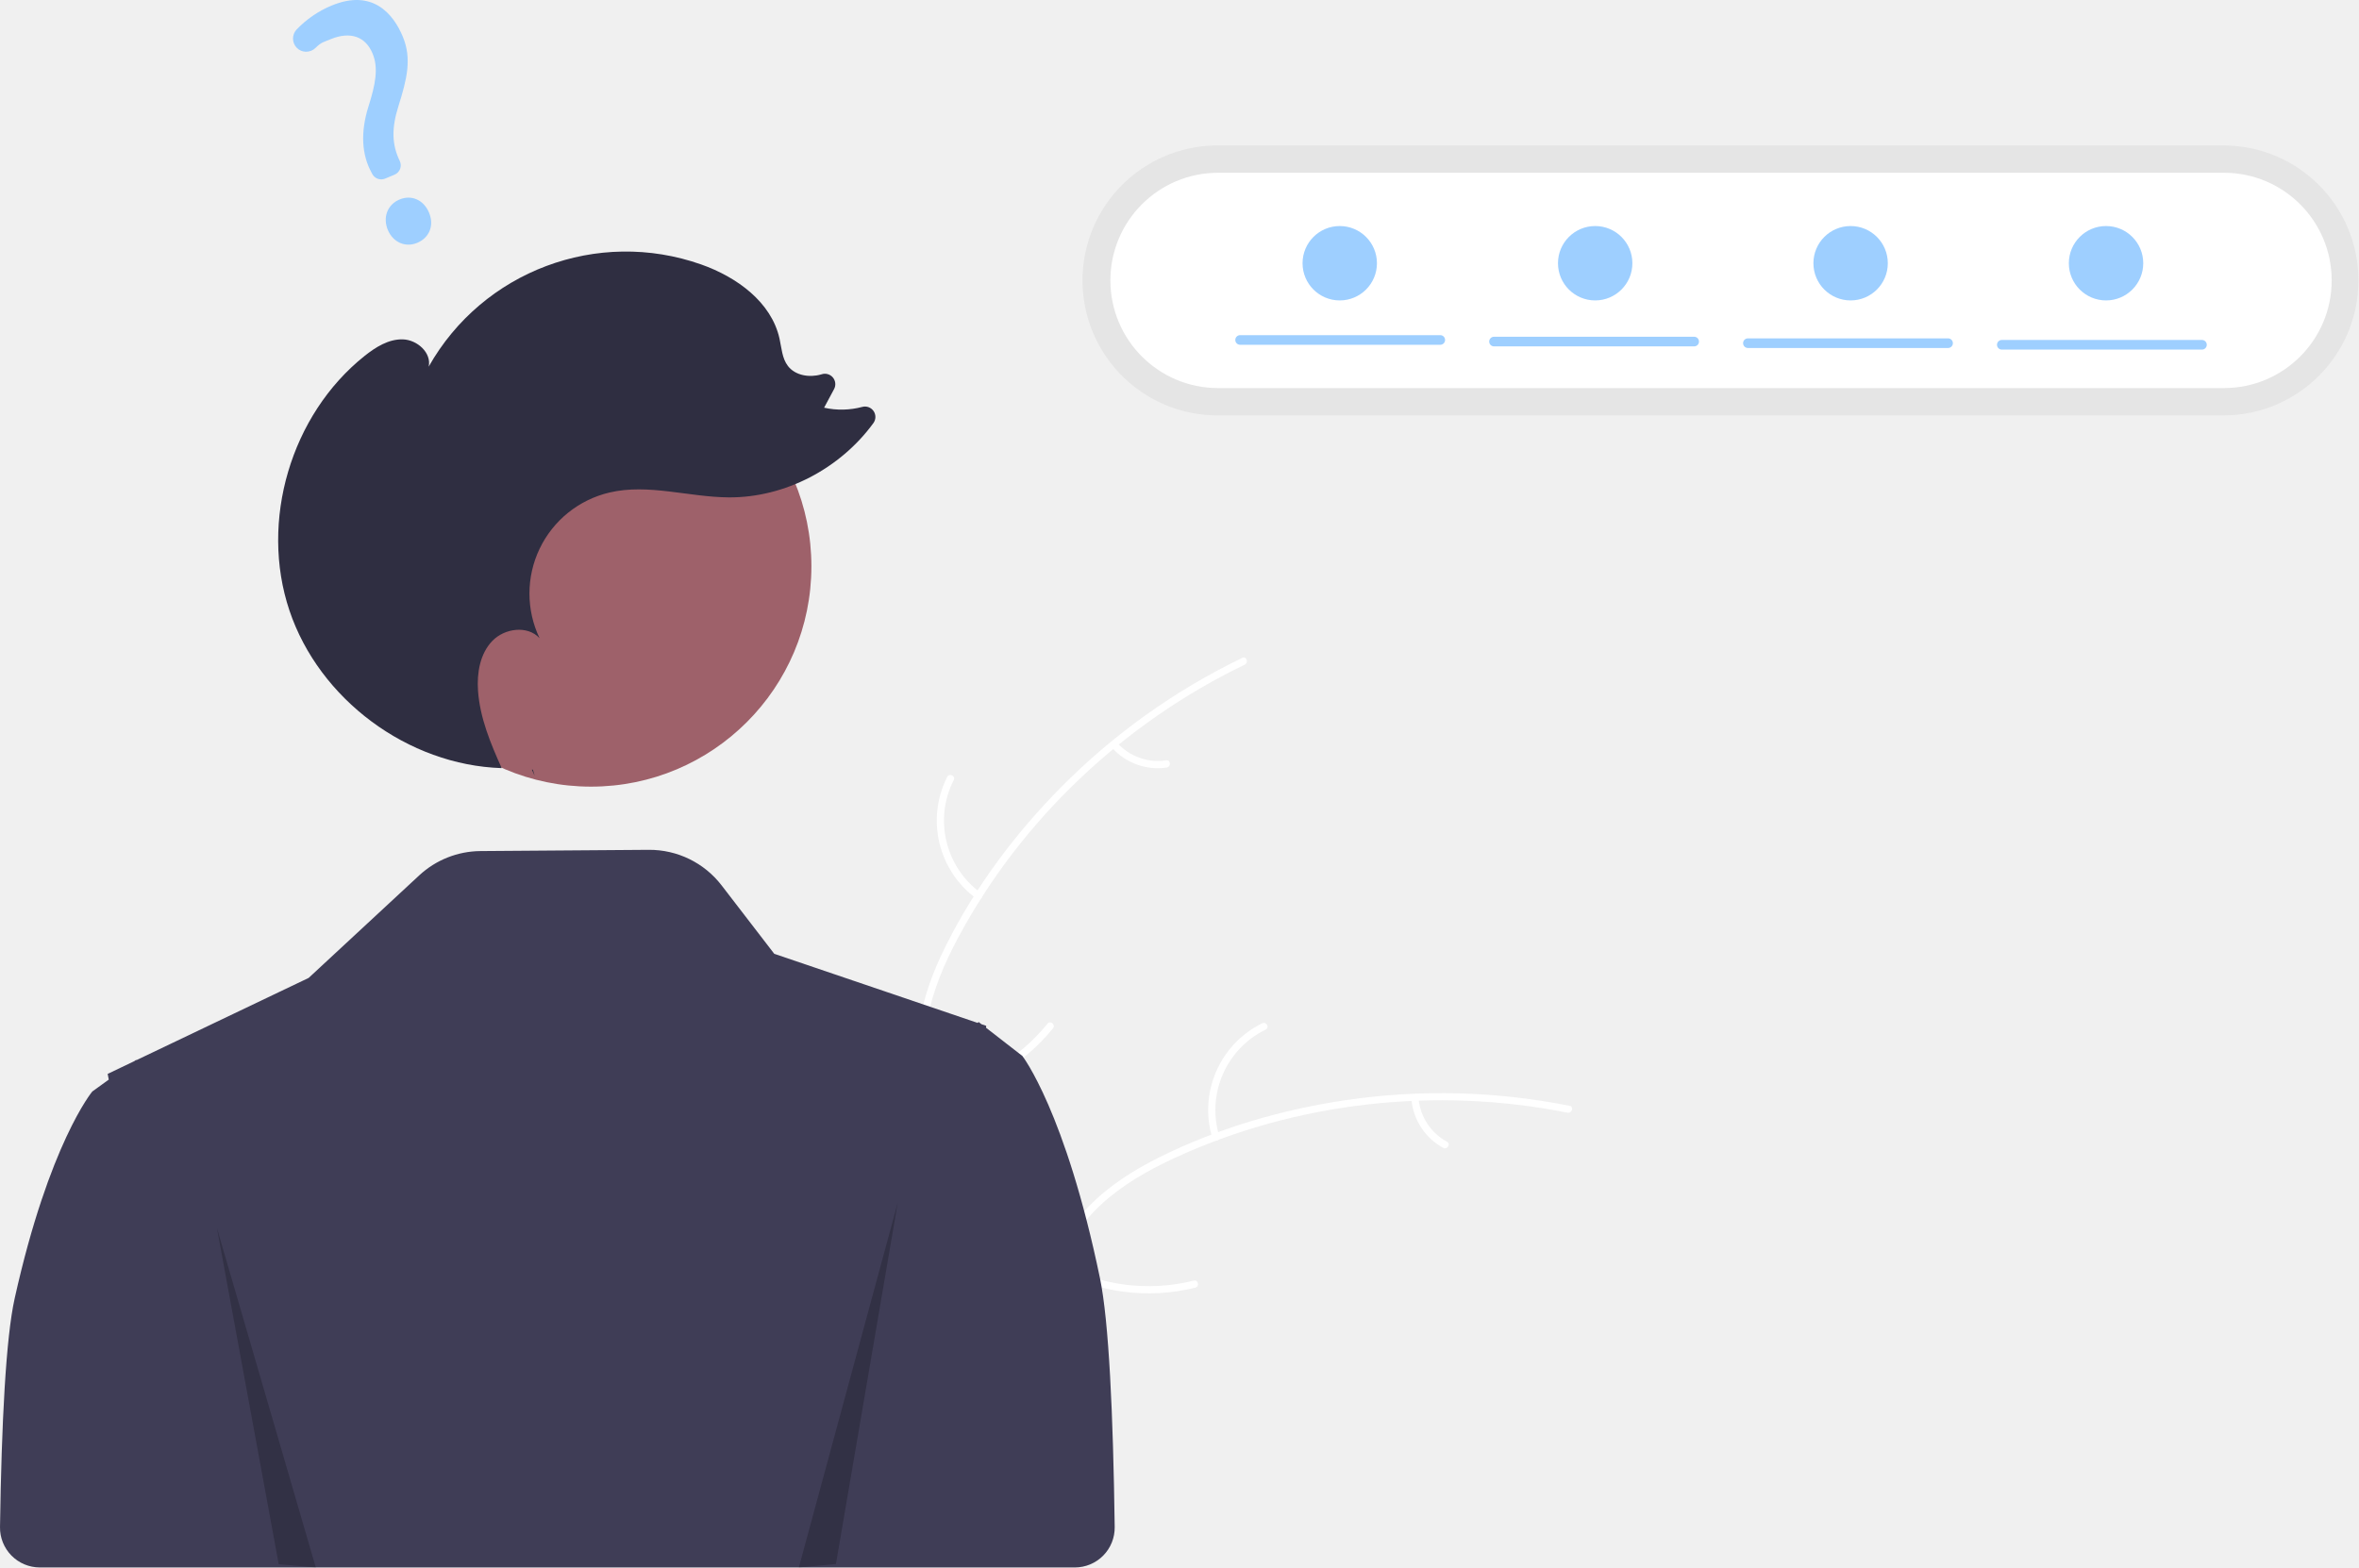
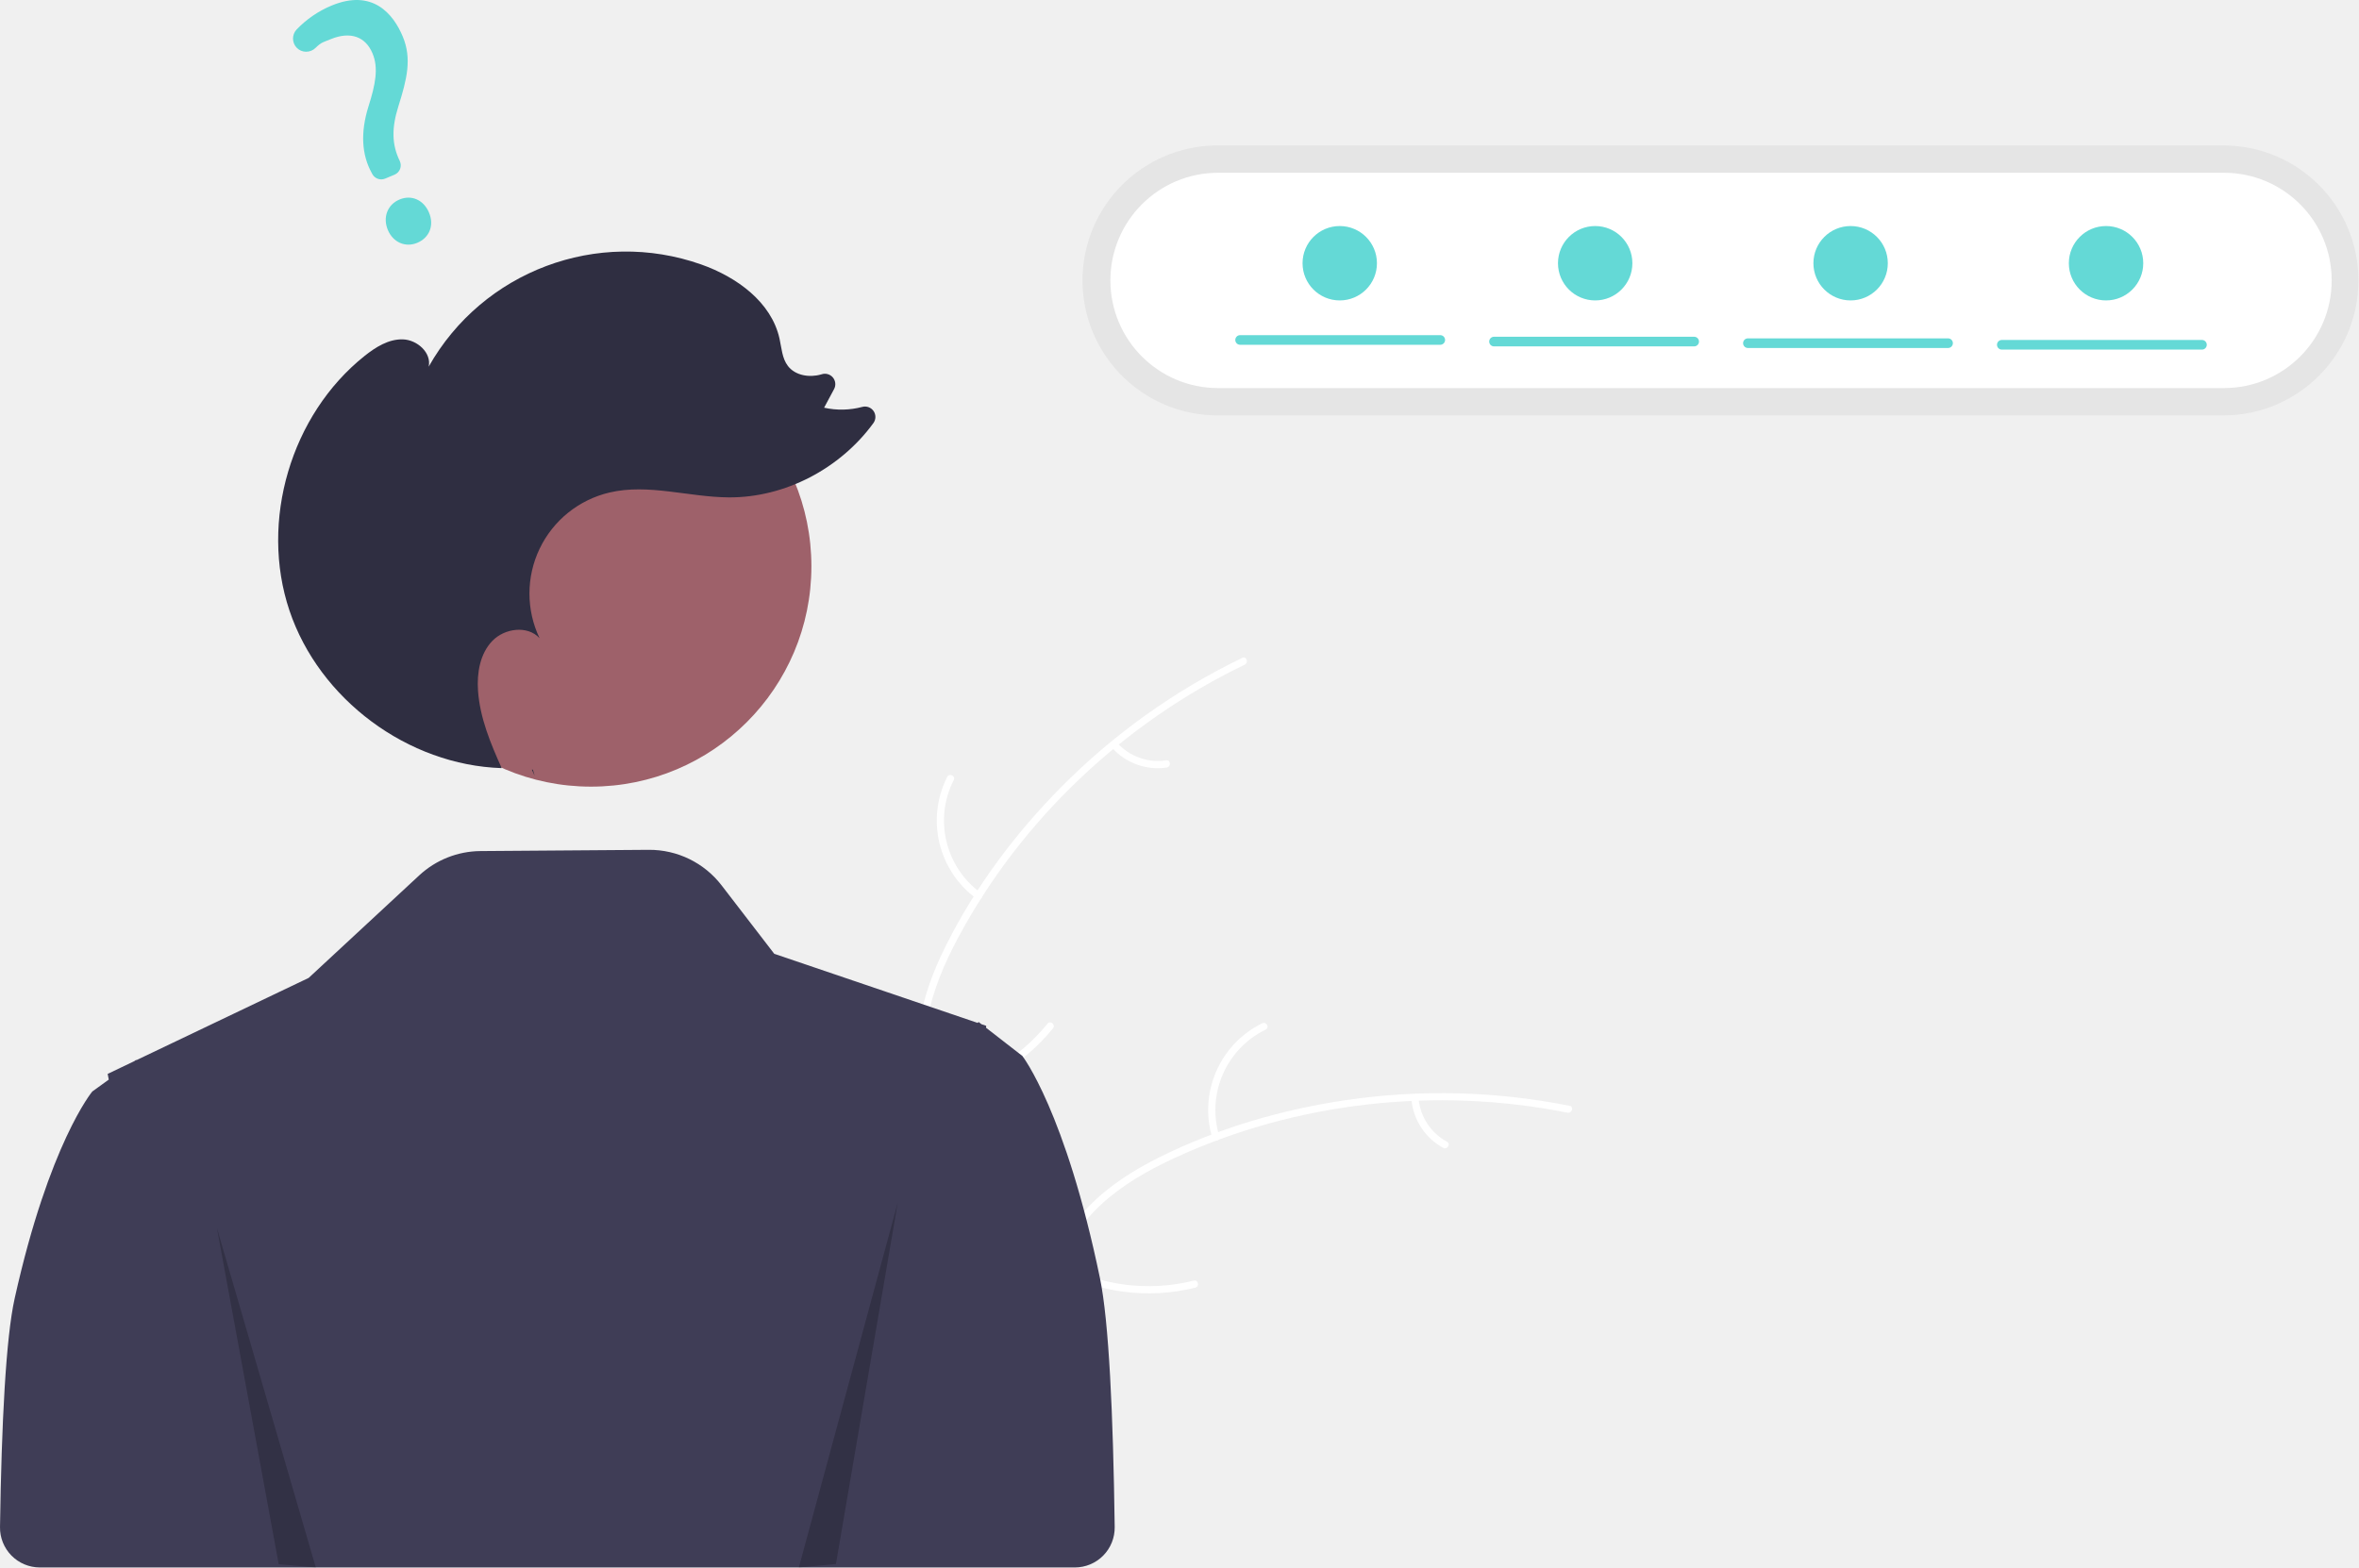
<svg xmlns="http://www.w3.org/2000/svg" data-name="Layer 1" width="951.235" height="632.162" viewBox="0 0 951.235 632.162">
  <path d="M465.591,496.884c32.599-57.345,94.782-101.377,160.608-97.135a303.919,303.919,0,0,0-79.931,192.744c-1.081,27.644.595,58.502-17.759,79.201-11.42,12.88-28.877,19.117-46.04,20.426-17.164,1.308-34.324-1.793-51.259-4.881l-4.108,1.261C425.537,622.556,432.992,554.23,465.591,496.884Z" transform="translate(-124.3823 -133.0693)" fill="#f0f0f0" />
  <path d="M626.297,401.13C577.62,424.563,536.113,463.7,510.633,511.429c-5.509,10.319-10.199,21.266-12.244,32.841-2.047,11.58-.617,22.603,3.338,33.602,3.616,10.055,8.479,19.921,9.588,30.68,1.169,11.34-3.004,21.944-10.515,30.359-9.19,10.296-21.531,16.677-33.817,22.497-13.641,6.462-27.912,12.958-37.573,25.019-1.171,1.461-3.37-.441-2.201-1.9,16.809-20.983,45.583-24.928,65.536-41.831,9.31-7.887,16.3-18.628,15.859-31.214-.386-11.005-5.392-21.184-9.141-31.333-3.937-10.657-5.9-21.372-4.488-32.734,1.444-11.622,5.716-22.776,10.937-33.191,11.774-23.488,27.887-45.051,46.345-63.691a264.375,264.375,0,0,1,73.099-52.155c1.681-.809,2.612,1.947.942,2.751Z" transform="translate(-124.3823 -133.0693)" fill="#fff" />
  <path d="M518.097,495.478a38.974,38.974,0,0,1-11.761-49.077c.851-1.666,3.48-.421,2.627,1.247a36.089,36.089,0,0,0,11.033,45.63c1.515,1.097-.393,3.291-1.9,2.201Z" transform="translate(-124.3823 -133.0693)" fill="#fff" />
  <path d="M499.222,573.016A75.118,75.118,0,0,0,546.783,545.906c1.176-1.457,3.375.444,2.201,1.9A78.134,78.134,0,0,1,499.435,575.915c-1.855.266-2.058-2.635-.213-2.899Z" transform="translate(-124.3823 -133.0693)" fill="#fff" />
  <path d="M574.907,432.685a22.061,22.061,0,0,0,19.718,7.03c1.851-.289,2.052,2.612.213,2.899a24.721,24.721,0,0,1-21.83-7.728,1.502,1.502,0,0,1-.151-2.05,1.461,1.461,0,0,1,2.05-.151Z" transform="translate(-124.3823 -133.0693)" fill="#fff" />
  <path d="M757.173,580.652c-1.151.213-2.302.427-3.463.662a290.53,290.53,0,0,0-45.425,12.557c-1.149.4-2.308.823-3.443,1.255a306.284,306.284,0,0,0-96.329,58.622,297.44,297.44,0,0,0-31.2,32.695c-13.196,16.123-26.221,34.654-43.465,45.166a51.028,51.028,0,0,1-5.552,3.01l-99.338-41.204c-.179-.207-.368-.392-.548-.599l-4.041-1.464c.451-.636.932-1.287,1.383-1.923.26-.37.542-.731.802-1.102.18-.244.362-.488.511-.718.06-.081.121-.162.171-.221.149-.23.311-.429.451-.636q4.02-5.465,8.13-10.892c.009-.023.009-.023.041-.036,20.951-27.516,44.382-53.525,71.017-75.151.802-.65,1.611-1.324,2.458-1.955a283.824,283.824,0,0,1,38.364-25.951,250.912,250.912,0,0,1,22.758-11.253A208.652,208.652,0,0,1,633.669,545.389c43.431-4.033,87.669,5.869,120.98,33.154C755.5,579.241,756.331,579.931,757.173,580.652Z" transform="translate(-124.3823 -133.0693)" fill="#f0f0f0" />
  <path d="M756.427,581.82c-52.975-10.597-109.678-4.339-158.759,18.43-10.611,4.923-20.947,10.84-29.549,18.85-8.606,8.014-14.101,17.676-17.565,28.839-3.167,10.205-5.224,21.011-10.816,30.269-5.895,9.758-15.61,15.712-26.674,17.909-13.537,2.688-27.232.352-40.545-2.397-14.782-3.053-30.088-6.459-45.063-2.646-1.814.462-2.425-2.381-.613-2.842,26.055-6.634,51.404,7.541,77.512,6.058,12.183-.692,24.23-5.06,31.455-15.374,6.318-9.019,8.449-20.16,11.566-30.521,3.273-10.879,8.157-20.616,16.124-28.838,8.151-8.41,18.277-14.744,28.715-19.916,23.542-11.665,49.39-19.181,75.35-22.951a264.375,264.375,0,0,1,89.766,2.367c1.83.366.913,3.127-.905,2.763Z" transform="translate(-124.3823 -133.0693)" fill="#fff" />
  <path d="M613.231,592.008a38.974,38.974,0,0,1,20.158-46.266c1.682-.817,3.032,1.759,1.347,2.577a36.089,36.089,0,0,0-18.663,43.076c.549,1.788-2.296,2.391-2.842.613Z" transform="translate(-124.3823 -133.0693)" fill="#fff" />
  <path d="M551.478,642.554a75.118,75.118,0,0,0,54.296,6.99c1.816-.456,2.427,2.387.613,2.842a78.135,78.135,0,0,1-56.485-7.388c-1.641-.905-.057-3.343,1.576-2.443Z" transform="translate(-124.3823 -133.0693)" fill="#fff" />
  <path d="M696.396,576.075a22.061,22.061,0,0,0,11.511,17.484c1.652.884.066,3.321-1.576,2.443a24.721,24.721,0,0,1-12.777-19.314,1.502,1.502,0,0,1,1.114-1.728,1.461,1.461,0,0,1,1.728,1.114Z" transform="translate(-124.3823 -133.0693)" fill="#fff" />
  <path d="M567.941,648.631c-13.912-67.267-31.302-89.694-31.302-89.694l-6.643-5.152-7.989-6.206.039-.798-1.895-.644-.445-.346-.729-.56-.117.126-.248.256-36.152-12.289-45.865-15.579L415.355,490.14a36.734,36.734,0,0,0-29.387-14.334l-67.829.502a36.734,36.734,0,0,0-24.71,9.801l-44.583,41.354-69.469,33.178-.117-.117-.729.521-10.734,5.132.443,2.306-6.643,4.794s-17.39,20.868-31.302,83.459c-3.539,15.926-5.281,50.09-5.91,92.188a16.069,16.069,0,0,0,16.062,16.307H511.494v-0H557.806a16.072,16.072,0,0,0,16.063-16.291C573.254,703.131,571.513,665.902,567.941,648.631Z" transform="translate(-124.3823 -133.0693)" fill="#3f3d56" />
  <path d="M615.548,191.732a54.431,54.431,0,1,0,0,108.861H1021.187a54.431,54.431,0,0,0,0-108.861Z" transform="translate(-124.3823 -133.0693)" fill="#e5e5e5" />
  <path d="M615.548,202.747a43.415,43.415,0,1,0,0,86.83H1021.187a43.415,43.415,0,0,0,0-86.83Z" transform="translate(-124.3823 -133.0693)" fill="#fff" />
  <circle id="e096411a-cdc3-4e6d-bbd4-4630e1fee17e" data-name="ab6171fa-7d69-4734-b81c-8dff60f9761b" cx="238.323" cy="228.392" r="88.863" fill="#9e616a" />
  <path d="M339.972,445.973q-.569-1.254-1.136-2.516c.146.005.29.026.435.029Z" transform="translate(-124.3823 -133.0693)" fill="#2f2e41" />
  <path d="M271.371,276.64c4.494-3.585,9.747-6.884,15.494-6.699,5.746.185,11.573,5.375,10.383,11a91.318,91.318,0,0,1,109.895-41.208c14.282,5.039,28.287,15.119,31.568,29.904.842,3.795,1.023,7.957,3.393,11.039,2.988,3.886,8.705,4.765,13.412,3.398q.071-.021.141-.042a4.199,4.199,0,0,1,5.073,5.927l-4.041,7.537a32.383,32.383,0,0,0,15.428-.328,4.195,4.195,0,0,1,4.455,6.528c-13.325,18.294-35.586,30.108-58.303,29.969-16.146-.098-32.458-5.663-48.172-1.95a41.844,41.844,0,0,0-28.144,58.74c-4.827-5.28-14.159-4.03-19.097,1.147-4.938,5.177-6.216,12.904-5.719,20.041.761,10.916,5.038,21.201,9.546,31.212-37.801-1.19-73.555-27.707-85.59-63.572C229.008,343.267,241.674,300.33,271.371,276.64Z" transform="translate(-124.3823 -133.0693)" fill="#2f2e41" />
  <polygon points="87.464 495.253 112.388 630.86 127.343 632.162 87.464 495.253" opacity="0.2" />
  <polygon points="362.007 485.026 337.083 630.762 322.128 632.162 362.007 485.026" opacity="0.2" />
-   <path d="M292.629,231.001c-4.779,1.995-9.765-.191-11.857-5.2-2.123-5.085-.14-10.246,4.715-12.274,4.856-2.028,9.754.165,11.911,5.331C299.524,223.948,297.563,228.941,292.629,231.001Zm-9.154-27.482-3.8,1.587a4.099,4.099,0,0,1-5.206-1.909l-.188-.368c-4.088-7.373-4.557-16.335-1.384-26.621,2.939-9.227,4.16-15.717,1.705-21.596-2.838-6.797-8.899-8.927-16.628-5.842-2.998,1.252-3.952,1.232-6.311,3.572a5.416,5.416,0,0,1-3.921,1.593,5.235,5.235,0,0,1-3.747-1.643,5.348,5.348,0,0,1-.037-7.297,41.535,41.535,0,0,1,14.046-9.644c16.606-6.934,24.966,3.303,28.792,12.465,3.742,8.961,1.637,17.275-1.745,28.043-2.834,8.948-2.669,15.578.55,22.17a4.081,4.081,0,0,1-2.126,5.491Z" transform="translate(-124.3823 -133.0693)" fill="#9ecfff" />
-   <path d="M705.149,272.122h-80.707a1.944,1.944,0,1,1,0-3.888h80.707a1.944,1.944,0,0,1,0,3.888Z" transform="translate(-124.3823 -133.0693)" fill="#9ecfff" />
-   <path d="M807.53,272.77h-80.707a1.944,1.944,0,1,1,0-3.888h80.707a1.944,1.944,0,1,1,0,3.888Z" transform="translate(-124.3823 -133.0693)" fill="#9ecfff" />
-   <path d="M909.912,273.418H829.205a1.944,1.944,0,0,1,0-3.888h80.707a1.944,1.944,0,1,1,0,3.888Z" transform="translate(-124.3823 -133.0693)" fill="#9ecfff" />
-   <path d="M1012.294,274.066h-80.707a1.944,1.944,0,0,1,0-3.888h80.707a1.944,1.944,0,0,1,0,3.888Z" transform="translate(-124.3823 -133.0693)" fill="#9ecfff" />
-   <circle cx="540.235" cy="106.162" r="15" fill="#9ecfff" />
-   <circle cx="643.235" cy="106.162" r="15" fill="#9ecfff" />
-   <circle cx="746.235" cy="106.162" r="15" fill="#9ecfff" />
-   <circle cx="849.235" cy="106.162" r="15" fill="#9ecfff" />
+   <path d="M292.629,231.001c-4.779,1.995-9.765-.191-11.857-5.2-2.123-5.085-.14-10.246,4.715-12.274,4.856-2.028,9.754.165,11.911,5.331C299.524,223.948,297.563,228.941,292.629,231.001Zm-9.154-27.482-3.8,1.587a4.099,4.099,0,0,1-5.206-1.909l-.188-.368c-4.088-7.373-4.557-16.335-1.384-26.621,2.939-9.227,4.16-15.717,1.705-21.596-2.838-6.797-8.899-8.927-16.628-5.842-2.998,1.252-3.952,1.232-6.311,3.572a5.416,5.416,0,0,1-3.921,1.593,5.235,5.235,0,0,1-3.747-1.643,5.348,5.348,0,0,1-.037-7.297,41.535,41.535,0,0,1,14.046-9.644c16.606-6.934,24.966,3.303,28.792,12.465,3.742,8.961,1.637,17.275-1.745,28.043-2.834,8.948-2.669,15.578.55,22.17a4.081,4.081,0,0,1-2.126,5.491Z" transform="translate(-124.3823 -133.0693)" fill="#64d9d6" />
+   <path d="M705.149,272.122h-80.707a1.944,1.944,0,1,1,0-3.888h80.707a1.944,1.944,0,0,1,0,3.888Z" transform="translate(-124.3823 -133.0693)" fill="#64d9d6" />
+   <path d="M807.53,272.77h-80.707a1.944,1.944,0,1,1,0-3.888h80.707a1.944,1.944,0,1,1,0,3.888Z" transform="translate(-124.3823 -133.0693)" fill="#64d9d6" />
+   <path d="M909.912,273.418H829.205a1.944,1.944,0,0,1,0-3.888h80.707a1.944,1.944,0,1,1,0,3.888Z" transform="translate(-124.3823 -133.0693)" fill="#64d9d6" />
+   <path d="M1012.294,274.066h-80.707a1.944,1.944,0,0,1,0-3.888h80.707a1.944,1.944,0,0,1,0,3.888Z" transform="translate(-124.3823 -133.0693)" fill="#64d9d6" />
+   <circle cx="540.235" cy="106.162" r="15" fill="#64d9d6" />
+   <circle cx="643.235" cy="106.162" r="15" fill="#64d9d6" />
+   <circle cx="746.235" cy="106.162" r="15" fill="#64d9d6" />
+   <circle cx="849.235" cy="106.162" r="15" fill="#64d9d6" />
</svg>
